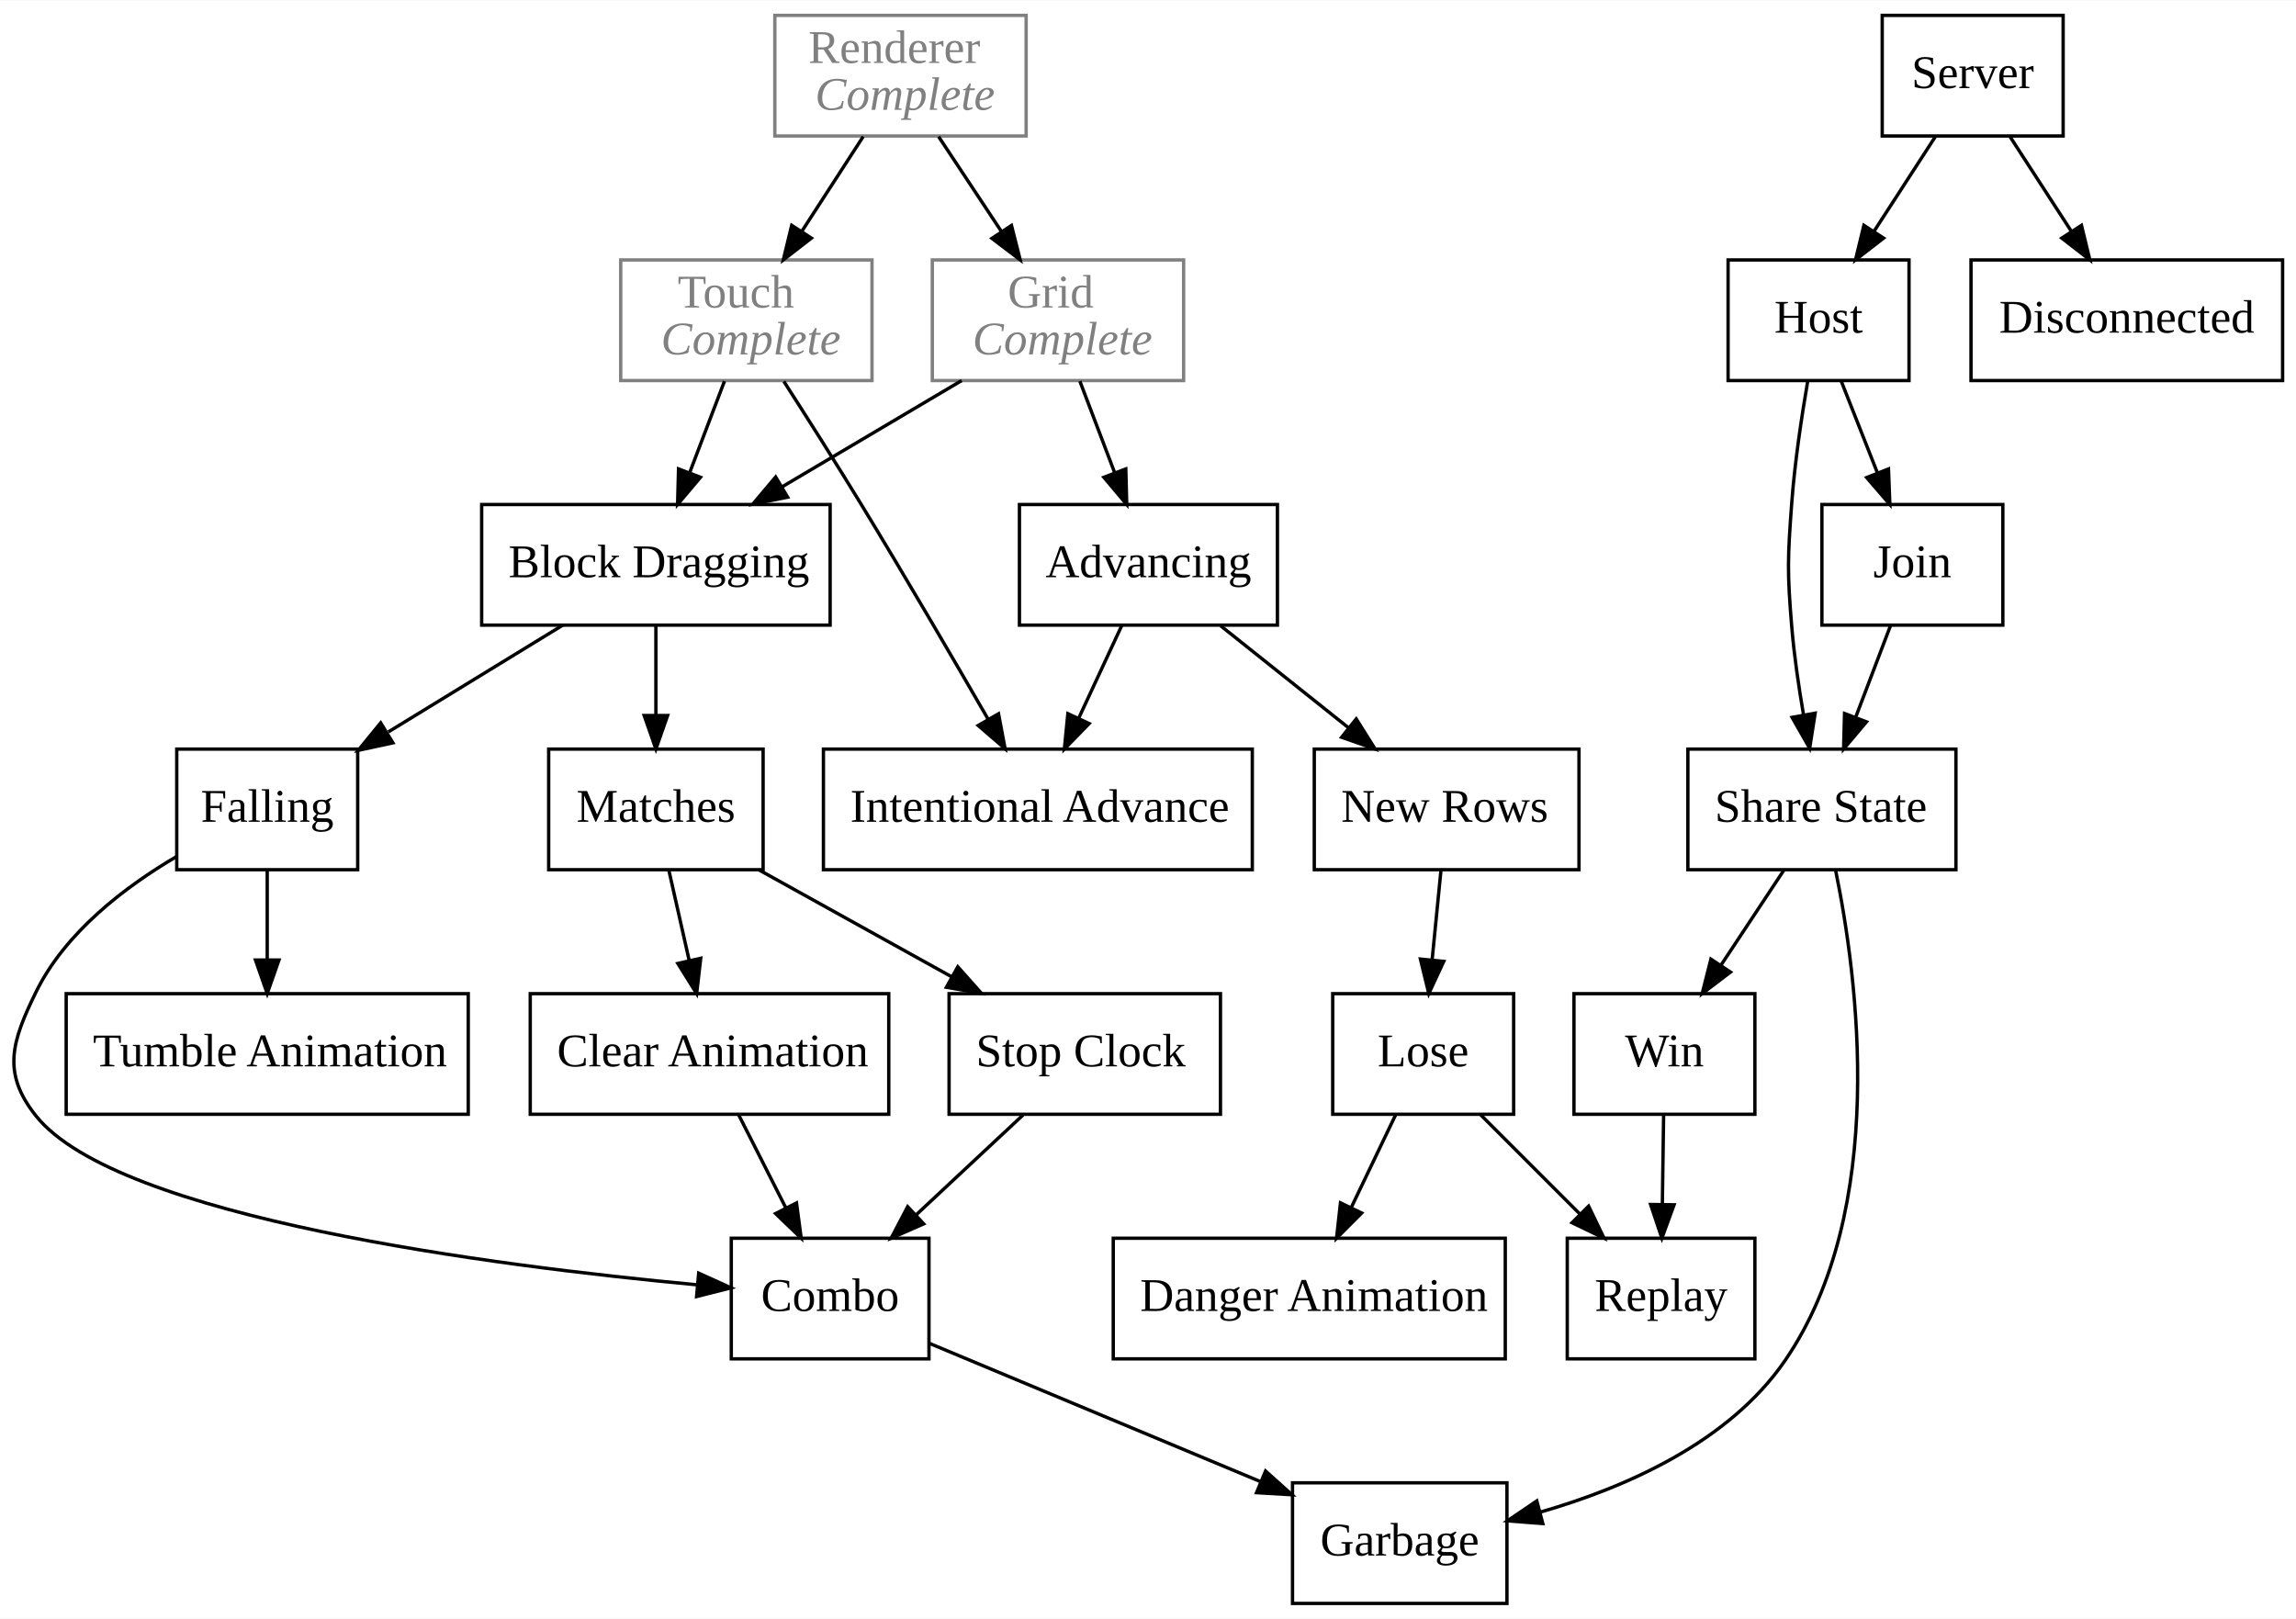
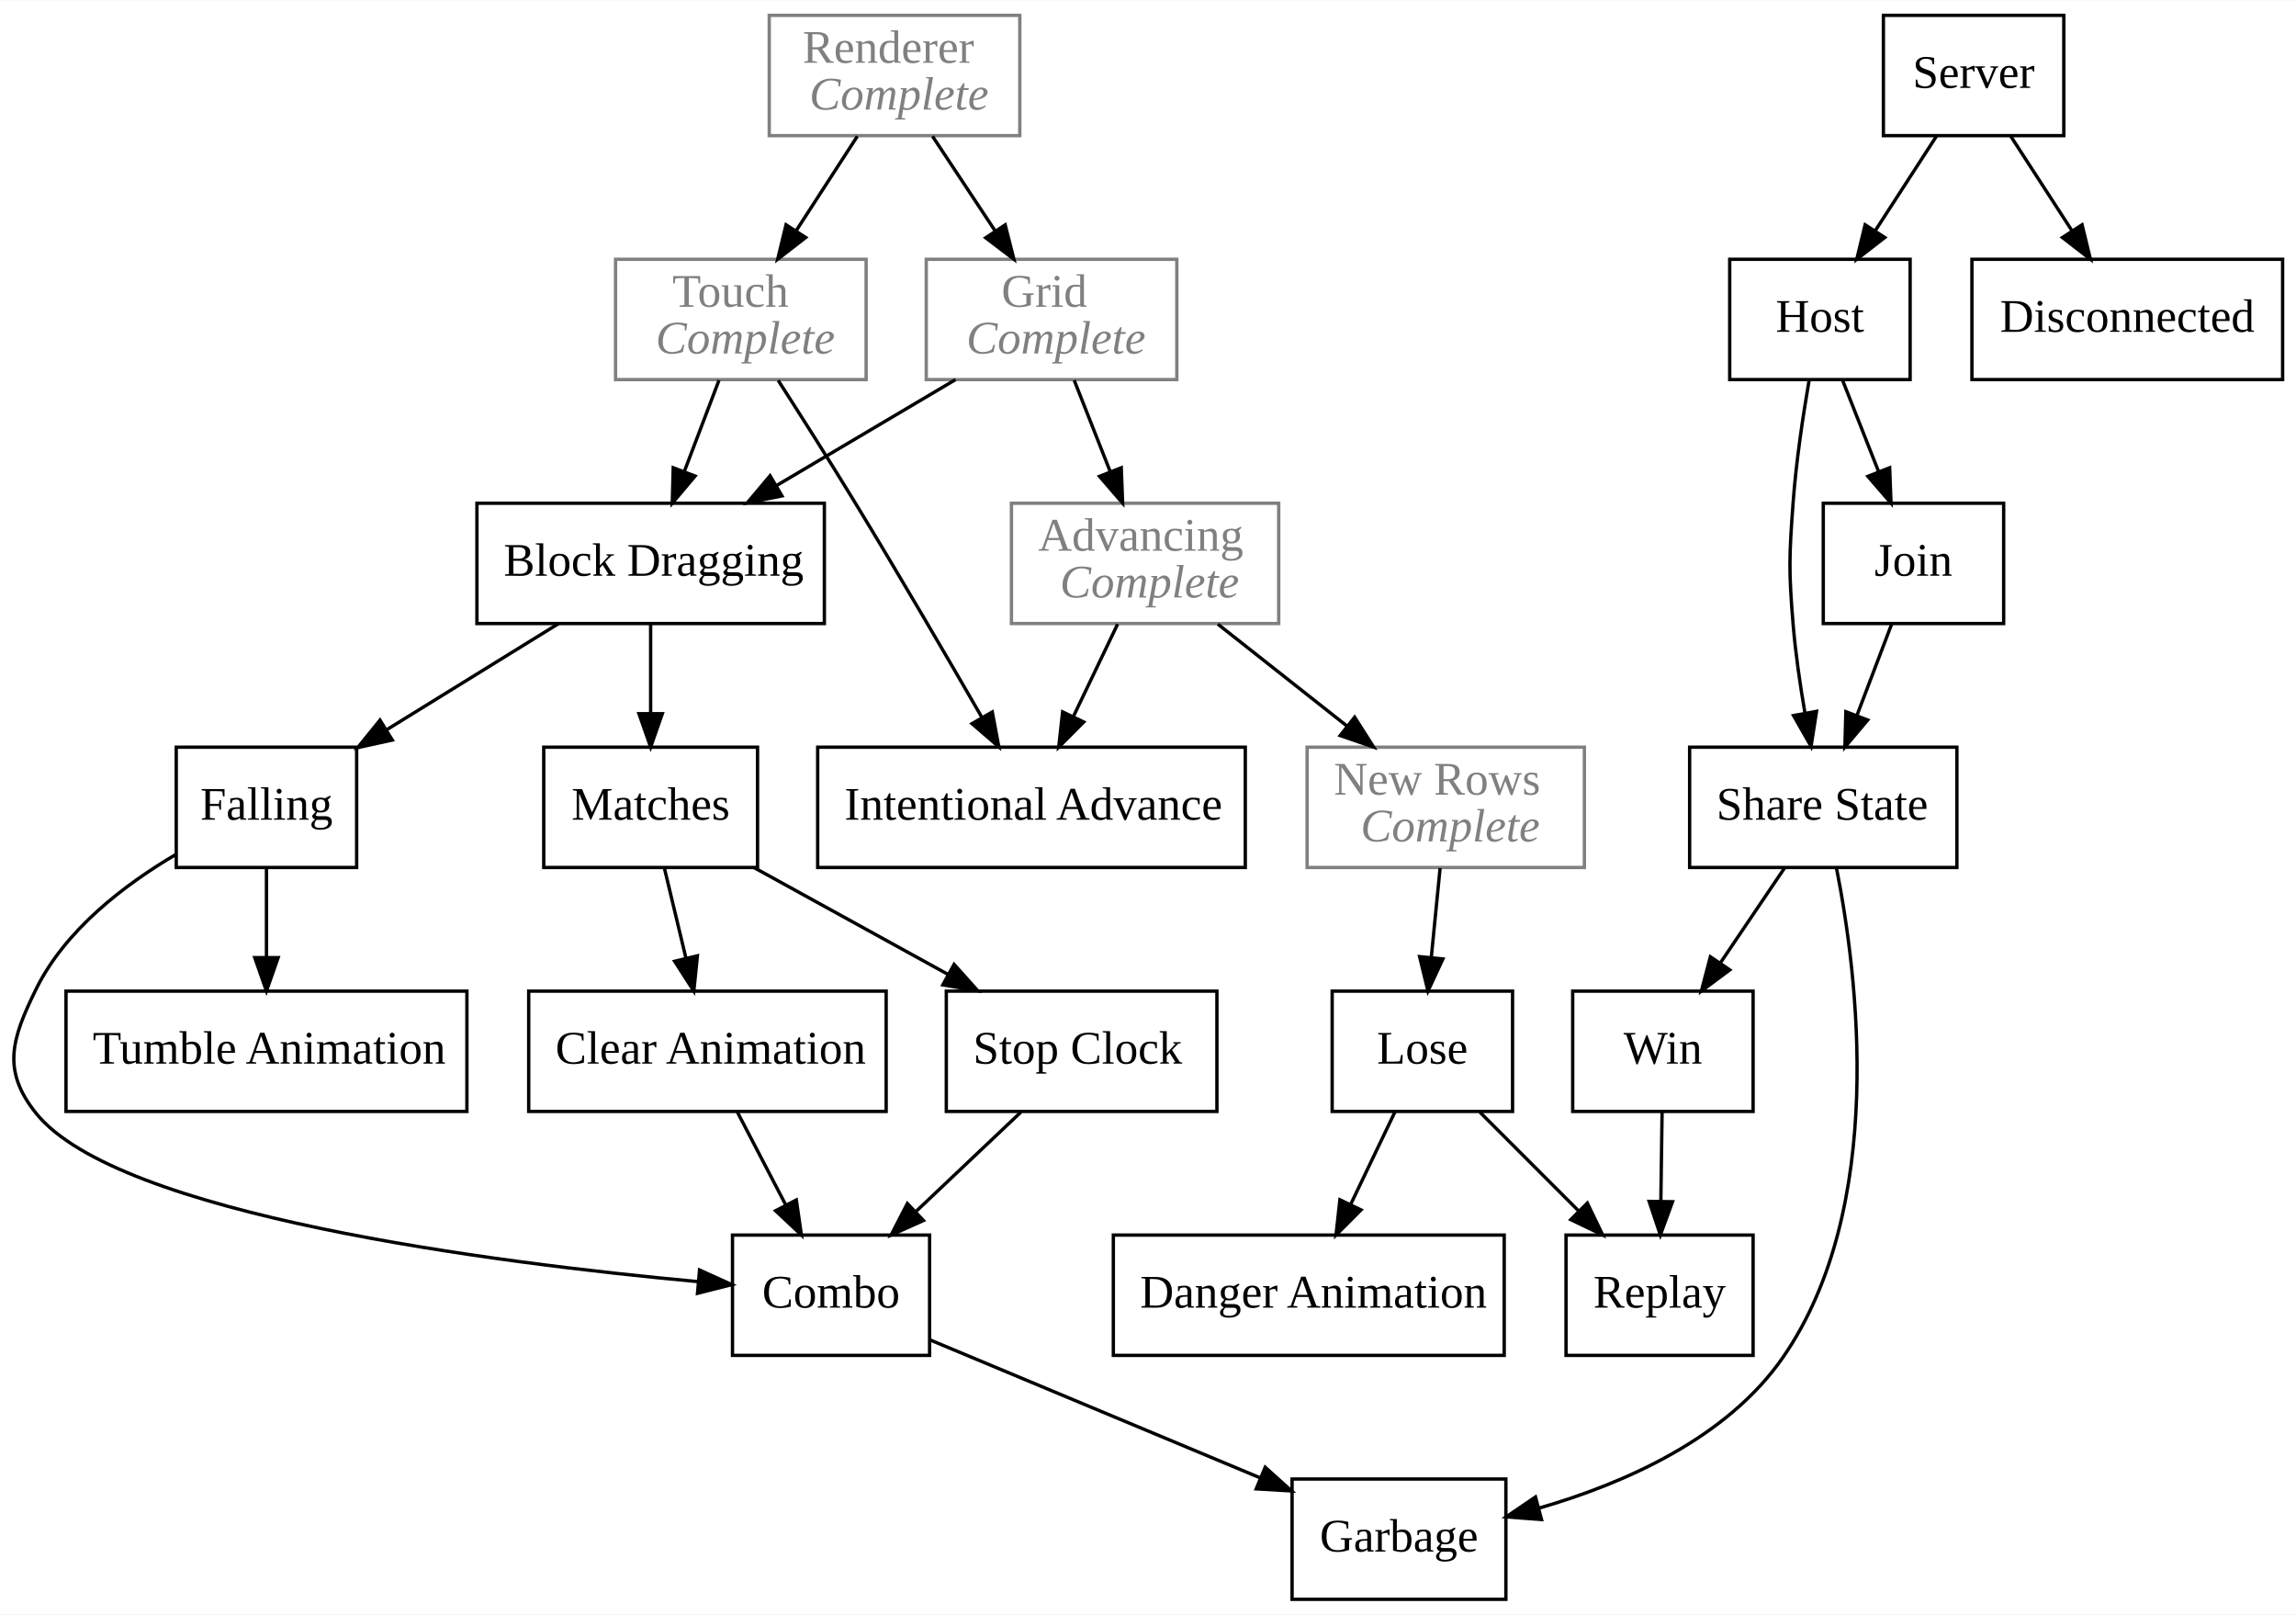
- <svg xmlns="http://www.w3.org/2000/svg" width="685pt" height="483pt" viewBox="0.00 0.00 685.25 483.00">
+ <svg xmlns="http://www.w3.org/2000/svg" width="687pt" height="483pt" viewBox="0.00 0.00 687.26 483.00">
  <g id="graph0" class="graph" transform="scale(1 1) rotate(0) translate(4 479)">
-     <polygon fill="white" stroke="none" points="-4,4 -4,-479 681.254,-479 681.254,4 -4,4" />
+     <polygon fill="white" stroke="none" points="-4,4 -4,-479 683.256,-479 683.256,4 -4,4" />
    <g id="node1" class="node">
-       <polygon fill="none" stroke="gray" points="227.254,-438.5 227.254,-474.5 302.254,-474.5 302.254,-438.5 227.254,-438.5" />
-       <text text-anchor="start" x="237.254" y="-460.3" font-family="Times New Roman,serif" font-size="14.00" fill="gray">Renderer </text>
-       <text text-anchor="start" x="235.254" y="-446.3" font-family="Times New Roman,serif" font-size="14.00" fill="gray"> </text>
-       <text text-anchor="start" x="239.254" y="-446.3" font-family="Times New Roman,serif" font-style="italic" font-size="14.00" fill="gray">Complete</text>
+       <polygon fill="none" stroke="gray" points="226.256,-438.5 226.256,-474.5 301.256,-474.5 301.256,-438.5 226.256,-438.5" />
+       <text text-anchor="start" x="236.256" y="-460.3" font-family="Times New Roman,serif" font-size="14.00" fill="gray">Renderer </text>
+       <text text-anchor="start" x="234.256" y="-446.3" font-family="Times New Roman,serif" font-size="14.00" fill="gray"> </text>
+       <text text-anchor="start" x="238.256" y="-446.3" font-family="Times New Roman,serif" font-style="italic" font-size="14.00" fill="gray">Complete</text>
    </g>
    <g id="node2" class="node">
-       <polygon fill="none" stroke="gray" points="274.254,-365.5 274.254,-401.5 349.254,-401.5 349.254,-365.5 274.254,-365.5" />
-       <text text-anchor="start" x="296.754" y="-387.3" font-family="Times New Roman,serif" font-size="14.00" fill="gray">Grid </text>
-       <text text-anchor="start" x="282.254" y="-373.3" font-family="Times New Roman,serif" font-size="14.00" fill="gray"> </text>
-       <text text-anchor="start" x="286.254" y="-373.3" font-family="Times New Roman,serif" font-style="italic" font-size="14.00" fill="gray">Complete</text>
+       <polygon fill="none" stroke="gray" points="273.256,-365.5 273.256,-401.5 348.256,-401.5 348.256,-365.5 273.256,-365.5" />
+       <text text-anchor="start" x="295.756" y="-387.3" font-family="Times New Roman,serif" font-size="14.00" fill="gray">Grid </text>
+       <text text-anchor="start" x="281.256" y="-373.3" font-family="Times New Roman,serif" font-size="14.00" fill="gray"> </text>
+       <text text-anchor="start" x="285.256" y="-373.3" font-family="Times New Roman,serif" font-style="italic" font-size="14.00" fill="gray">Complete</text>
    </g>
    <g id="edge1" class="edge">
-       <path fill="none" stroke="black" d="M276.131,-438.313C281.731,-429.853 288.596,-419.484 294.799,-410.112" />
-       <polygon fill="black" stroke="black" points="297.88,-411.799 300.481,-401.529 292.043,-407.935 297.88,-411.799" />
+       <path fill="none" stroke="black" d="M275.134,-438.313C280.733,-429.853 287.598,-419.484 293.801,-410.112" />
+       <polygon fill="black" stroke="black" points="296.882,-411.799 299.484,-401.529 291.045,-407.935 296.882,-411.799" />
    </g>
    <g id="node3" class="node">
-       <polygon fill="none" stroke="gray" points="181.254,-365.5 181.254,-401.5 256.254,-401.5 256.254,-365.5 181.254,-365.5" />
-       <text text-anchor="start" x="198.254" y="-387.3" font-family="Times New Roman,serif" font-size="14.00" fill="gray">Touch </text>
-       <text text-anchor="start" x="189.254" y="-373.3" font-family="Times New Roman,serif" font-size="14.00" fill="gray"> </text>
-       <text text-anchor="start" x="193.254" y="-373.3" font-family="Times New Roman,serif" font-style="italic" font-size="14.00" fill="gray">Complete</text>
+       <polygon fill="none" stroke="gray" points="180.256,-365.5 180.256,-401.5 255.256,-401.5 255.256,-365.5 180.256,-365.5" />
+       <text text-anchor="start" x="197.256" y="-387.3" font-family="Times New Roman,serif" font-size="14.00" fill="gray">Touch </text>
+       <text text-anchor="start" x="188.256" y="-373.3" font-family="Times New Roman,serif" font-size="14.00" fill="gray"> </text>
+       <text text-anchor="start" x="192.256" y="-373.3" font-family="Times New Roman,serif" font-style="italic" font-size="14.00" fill="gray">Complete</text>
    </g>
    <g id="edge2" class="edge">
-       <path fill="none" stroke="black" d="M253.618,-438.313C248.138,-429.853 241.419,-419.484 235.348,-410.112" />
-       <polygon fill="black" stroke="black" points="238.161,-408.018 229.786,-401.529 232.286,-411.824 238.161,-408.018" />
+       <path fill="none" stroke="black" d="M252.621,-438.313C247.14,-429.853 240.422,-419.484 234.35,-410.112" />
+       <polygon fill="black" stroke="black" points="237.164,-408.018 228.789,-401.529 231.289,-411.824 237.164,-408.018" />
    </g>
    <g id="node4" class="node">
-       <polygon fill="none" stroke="black" points="300.254,-292.5 300.254,-328.5 377.254,-328.5 377.254,-292.5 300.254,-292.5" />
-       <text text-anchor="middle" x="338.754" y="-306.8" font-family="Times New Roman,serif" font-size="14.00">Advancing</text>
+       <polygon fill="none" stroke="gray" points="298.756,-292.5 298.756,-328.5 378.756,-328.5 378.756,-292.5 298.756,-292.5" />
+       <text text-anchor="start" x="306.756" y="-314.3" font-family="Times New Roman,serif" font-size="14.00" fill="gray">Advancing </text>
+       <text text-anchor="start" x="309.256" y="-300.3" font-family="Times New Roman,serif" font-size="14.00" fill="gray"> </text>
+       <text text-anchor="start" x="313.256" y="-300.3" font-family="Times New Roman,serif" font-style="italic" font-size="14.00" fill="gray">Complete</text>
    </g>
    <g id="edge3" class="edge">
-       <path fill="none" stroke="black" d="M318.29,-365.313C321.407,-357.115 325.207,-347.123 328.682,-337.985" />
-       <polygon fill="black" stroke="black" points="331.995,-339.12 332.278,-328.529 325.452,-336.632 331.995,-339.12" />
+       <path fill="none" stroke="black" d="M317.534,-365.313C320.767,-357.115 324.708,-347.123 328.311,-337.985" />
+       <polygon fill="black" stroke="black" points="331.628,-339.116 332.041,-328.529 325.116,-336.548 331.628,-339.116" />
    </g>
    <g id="node6" class="node">
-       <polygon fill="none" stroke="black" points="139.754,-292.5 139.754,-328.5 243.754,-328.5 243.754,-292.5 139.754,-292.5" />
-       <text text-anchor="start" x="147.754" y="-306.8" font-family="Times New Roman,serif" font-size="14.00">Block Dragging</text>
+       <polygon fill="none" stroke="black" points="138.756,-292.5 138.756,-328.5 242.756,-328.5 242.756,-292.5 138.756,-292.5" />
+       <text text-anchor="start" x="146.756" y="-306.8" font-family="Times New Roman,serif" font-size="14.00">Block Dragging</text>
    </g>
    <g id="edge4" class="edge">
-       <path fill="none" stroke="black" d="M283.011,-365.494C266.95,-355.991 246.745,-344.036 229.431,-333.792" />
-       <polygon fill="black" stroke="black" points="231.067,-330.694 220.678,-328.614 227.502,-336.718 231.067,-330.694" />
+       <path fill="none" stroke="black" d="M282.013,-365.494C265.953,-355.991 245.747,-344.036 228.433,-333.792" />
+       <polygon fill="black" stroke="black" points="230.069,-330.694 219.681,-328.614 226.505,-336.718 230.069,-330.694" />
    </g>
    <g id="edge5" class="edge">
-       <path fill="none" stroke="black" d="M212.218,-365.313C209.1,-357.115 205.3,-347.123 201.825,-337.985" />
-       <polygon fill="black" stroke="black" points="205.055,-336.632 198.229,-328.529 198.512,-339.12 205.055,-336.632" />
+       <path fill="none" stroke="black" d="M211.22,-365.313C208.103,-357.115 204.303,-347.123 200.828,-337.985" />
+       <polygon fill="black" stroke="black" points="204.058,-336.632 197.232,-328.529 197.515,-339.12 204.058,-336.632" />
    </g>
    <g id="node9" class="node">
-       <polygon fill="none" stroke="black" points="241.754,-219.5 241.754,-255.5 369.754,-255.5 369.754,-219.5 241.754,-219.5" />
-       <text text-anchor="start" x="249.754" y="-233.8" font-family="Times New Roman,serif" font-size="14.00">Intentional Advance</text>
+       <polygon fill="none" stroke="black" points="240.756,-219.5 240.756,-255.5 368.756,-255.5 368.756,-219.5 240.756,-219.5" />
+       <text text-anchor="start" x="248.756" y="-233.8" font-family="Times New Roman,serif" font-size="14.00">Intentional Advance</text>
    </g>
    <g id="edge6" class="edge">
-       <path fill="none" stroke="black" d="M229.939,-365.252C236.649,-354.817 245.301,-341.212 252.754,-329 265.92,-307.427 280.39,-282.642 290.879,-264.471" />
-       <polygon fill="black" stroke="black" points="294.016,-266.036 295.973,-255.623 287.95,-262.543 294.016,-266.036" />
+       <path fill="none" stroke="black" d="M228.941,-365.252C235.652,-354.817 244.303,-341.212 251.756,-329 264.922,-307.427 279.392,-282.642 289.881,-264.471" />
+       <polygon fill="black" stroke="black" points="293.019,-266.036 294.976,-255.623 286.953,-262.543 293.019,-266.036" />
    </g>
    <g id="node5" class="node">
-       <polygon fill="none" stroke="black" points="388.254,-219.5 388.254,-255.5 467.254,-255.5 467.254,-219.5 388.254,-219.5" />
-       <text text-anchor="start" x="396.254" y="-233.8" font-family="Times New Roman,serif" font-size="14.00">New Rows</text>
+       <polygon fill="none" stroke="gray" points="387.256,-219.5 387.256,-255.5 470.256,-255.5 470.256,-219.5 387.256,-219.5" />
+       <text text-anchor="start" x="395.256" y="-241.3" font-family="Times New Roman,serif" font-size="14.00" fill="gray">New Rows </text>
+       <text text-anchor="start" x="399.256" y="-227.3" font-family="Times New Roman,serif" font-size="14.00" fill="gray"> </text>
+       <text text-anchor="start" x="403.256" y="-227.3" font-family="Times New Roman,serif" font-style="italic" font-size="14.00" fill="gray">Complete</text>
    </g>
    <g id="edge7" class="edge">
-       <path fill="none" stroke="black" d="M360.298,-292.313C371.777,-283.156 386.061,-271.76 398.527,-261.816" />
-       <polygon fill="black" stroke="black" points="400.773,-264.501 406.408,-255.529 396.408,-259.029 400.773,-264.501" />
+       <path fill="none" stroke="black" d="M360.543,-292.313C372.15,-283.156 386.596,-271.76 399.201,-261.816" />
+       <polygon fill="black" stroke="black" points="401.487,-264.47 407.17,-255.529 397.151,-258.975 401.487,-264.47" />
    </g>
    <g id="edge8" class="edge">
-       <path fill="none" stroke="black" d="M330.765,-292.313C326.914,-284.028 322.212,-273.91 317.928,-264.693" />
-       <polygon fill="black" stroke="black" points="321.057,-263.122 313.668,-255.529 314.709,-266.072 321.057,-263.122" />
+       <path fill="none" stroke="black" d="M330.526,-292.313C326.558,-284.028 321.713,-273.91 317.299,-264.693" />
+       <polygon fill="black" stroke="black" points="320.387,-263.036 312.911,-255.529 314.073,-266.06 320.387,-263.036" />
    </g>
    <g id="node14" class="node">
-       <polygon fill="none" stroke="black" points="393.754,-146.5 393.754,-182.5 447.754,-182.5 447.754,-146.5 393.754,-146.5" />
-       <text text-anchor="middle" x="420.754" y="-160.8" font-family="Times New Roman,serif" font-size="14.00">Lose</text>
+       <polygon fill="none" stroke="black" points="394.756,-146.5 394.756,-182.5 448.756,-182.5 448.756,-146.5 394.756,-146.5" />
+       <text text-anchor="middle" x="421.756" y="-160.8" font-family="Times New Roman,serif" font-size="14.00">Lose</text>
    </g>
    <g id="edge9" class="edge">
-       <path fill="none" stroke="black" d="M426.059,-219.313C425.268,-211.289 424.308,-201.547 423.422,-192.569" />
-       <polygon fill="black" stroke="black" points="426.897,-192.137 422.433,-182.529 419.931,-192.824 426.897,-192.137" />
+       <path fill="none" stroke="black" d="M427.062,-219.313C426.271,-211.289 425.31,-201.547 424.425,-192.569" />
+       <polygon fill="black" stroke="black" points="427.899,-192.137 423.435,-182.529 420.933,-192.824 427.899,-192.137" />
    </g>
    <g id="node7" class="node">
-       <polygon fill="none" stroke="black" points="159.754,-219.5 159.754,-255.5 223.754,-255.5 223.754,-219.5 159.754,-219.5" />
-       <text text-anchor="middle" x="191.754" y="-233.8" font-family="Times New Roman,serif" font-size="14.00">Matches</text>
+       <polygon fill="none" stroke="black" points="158.756,-219.5 158.756,-255.5 222.756,-255.5 222.756,-219.5 158.756,-219.5" />
+       <text text-anchor="middle" x="190.756" y="-233.8" font-family="Times New Roman,serif" font-size="14.00">Matches</text>
    </g>
    <g id="edge10" class="edge">
-       <path fill="none" stroke="black" d="M191.754,-292.313C191.754,-284.289 191.754,-274.547 191.754,-265.569" />
-       <polygon fill="black" stroke="black" points="195.254,-265.529 191.754,-255.529 188.254,-265.529 195.254,-265.529" />
+       <path fill="none" stroke="black" d="M190.756,-292.313C190.756,-284.289 190.756,-274.547 190.756,-265.569" />
+       <polygon fill="black" stroke="black" points="194.256,-265.529 190.756,-255.529 187.256,-265.529 194.256,-265.529" />
    </g>
    <g id="node8" class="node">
-       <polygon fill="none" stroke="black" points="48.754,-219.5 48.754,-255.5 102.754,-255.5 102.754,-219.5 48.754,-219.5" />
-       <text text-anchor="middle" x="75.754" y="-233.8" font-family="Times New Roman,serif" font-size="14.00">Falling</text>
+       <polygon fill="none" stroke="black" points="48.756,-219.5 48.756,-255.5 102.756,-255.5 102.756,-219.5 48.756,-219.5" />
+       <text text-anchor="middle" x="75.756" y="-233.8" font-family="Times New Roman,serif" font-size="14.00">Falling</text>
    </g>
    <g id="edge11" class="edge">
-       <path fill="none" stroke="black" d="M163.969,-292.494C148.36,-282.94 128.701,-270.907 111.904,-260.627" />
-       <polygon fill="black" stroke="black" points="113.268,-257.358 102.912,-255.123 109.614,-263.328 113.268,-257.358" />
+       <path fill="none" stroke="black" d="M163.211,-292.494C147.849,-283.009 128.529,-271.081 111.958,-260.85" />
+       <polygon fill="black" stroke="black" points="113.424,-257.643 103.077,-255.368 109.747,-263.599 113.424,-257.643" />
    </g>
    <g id="node10" class="node">
-       <polygon fill="none" stroke="black" points="279.254,-146.5 279.254,-182.5 360.254,-182.5 360.254,-146.5 279.254,-146.5" />
-       <text text-anchor="start" x="287.254" y="-160.8" font-family="Times New Roman,serif" font-size="14.00">Stop Clock</text>
+       <polygon fill="none" stroke="black" points="279.256,-146.5 279.256,-182.5 360.256,-182.5 360.256,-146.5 279.256,-146.5" />
+       <text text-anchor="start" x="287.256" y="-160.8" font-family="Times New Roman,serif" font-size="14.00">Stop Clock</text>
    </g>
    <g id="edge12" class="edge">
-       <path fill="none" stroke="black" d="M222.413,-219.494C239.701,-209.904 261.492,-197.817 280.072,-187.511" />
-       <polygon fill="black" stroke="black" points="281.854,-190.525 288.901,-182.614 278.458,-184.404 281.854,-190.525" />
+       <path fill="none" stroke="black" d="M221.655,-219.494C239.078,-209.904 261.04,-197.817 279.764,-187.511" />
+       <polygon fill="black" stroke="black" points="281.589,-190.502 288.662,-182.614 278.214,-184.369 281.589,-190.502" />
    </g>
    <g id="node12" class="node">
-       <polygon fill="none" stroke="black" points="154.254,-146.5 154.254,-182.5 261.254,-182.5 261.254,-146.5 154.254,-146.5" />
-       <text text-anchor="start" x="162.254" y="-160.8" font-family="Times New Roman,serif" font-size="14.00">Clear Animation</text>
+       <polygon fill="none" stroke="black" points="154.256,-146.5 154.256,-182.5 261.256,-182.5 261.256,-146.5 154.256,-146.5" />
+       <text text-anchor="start" x="162.256" y="-160.8" font-family="Times New Roman,serif" font-size="14.00">Clear Animation</text>
    </g>
    <g id="edge13" class="edge">
-       <path fill="none" stroke="black" d="M195.627,-219.313C197.435,-211.289 199.63,-201.547 201.654,-192.569" />
-       <polygon fill="black" stroke="black" points="205.132,-193.054 203.916,-182.529 198.303,-191.515 205.132,-193.054" />
+       <path fill="none" stroke="black" d="M194.871,-219.313C196.813,-211.202 199.176,-201.336 201.345,-192.277" />
+       <polygon fill="black" stroke="black" points="204.754,-193.069 203.679,-182.529 197.946,-191.439 204.754,-193.069" />
    </g>
    <g id="node11" class="node">
-       <polygon fill="none" stroke="black" points="15.754,-146.5 15.754,-182.5 135.754,-182.5 135.754,-146.5 15.754,-146.5" />
-       <text text-anchor="start" x="23.754" y="-160.8" font-family="Times New Roman,serif" font-size="14.00">Tumble Animation</text>
+       <polygon fill="none" stroke="black" points="15.756,-146.5 15.756,-182.5 135.756,-182.5 135.756,-146.5 15.756,-146.5" />
+       <text text-anchor="start" x="23.756" y="-160.8" font-family="Times New Roman,serif" font-size="14.00">Tumble Animation</text>
    </g>
    <g id="edge14" class="edge">
-       <path fill="none" stroke="black" d="M75.754,-219.313C75.754,-211.289 75.754,-201.547 75.754,-192.569" />
-       <polygon fill="black" stroke="black" points="79.254,-192.529 75.754,-182.529 72.254,-192.529 79.254,-192.529" />
+       <path fill="none" stroke="black" d="M75.756,-219.313C75.756,-211.289 75.756,-201.547 75.756,-192.569" />
+       <polygon fill="black" stroke="black" points="79.256,-192.529 75.756,-182.529 72.256,-192.529 79.256,-192.529" />
    </g>
    <g id="node13" class="node">
-       <polygon fill="none" stroke="black" points="214.254,-73.5 214.254,-109.5 273.254,-109.5 273.254,-73.5 214.254,-73.5" />
-       <text text-anchor="middle" x="243.754" y="-87.8" font-family="Times New Roman,serif" font-size="14.00">Combo</text>
+       <polygon fill="none" stroke="black" points="215.256,-73.5 215.256,-109.5 274.256,-109.5 274.256,-73.5 215.256,-73.5" />
+       <text text-anchor="middle" x="244.756" y="-87.8" font-family="Times New Roman,serif" font-size="14.00">Combo</text>
    </g>
    <g id="edge15" class="edge">
-       <path fill="none" stroke="black" d="M48.716,-223.444C33.355,-214.423 15.491,-200.831 6.754,-183 -0.482,-168.233 -3.515,-158.845 6.754,-146 31.029,-115.633 143.227,-101.259 204.141,-95.591" />
-       <polygon fill="black" stroke="black" points="204.523,-99.071 214.172,-94.694 203.899,-92.099 204.523,-99.071" />
+       <path fill="none" stroke="black" d="M48.718,-223.444C33.357,-214.423 15.494,-200.831 6.756,-183 -0.48,-168.233 -3.518,-158.84 6.756,-146 31.143,-115.522 143.81,-101.197 204.979,-95.565" />
+       <polygon fill="black" stroke="black" points="205.398,-99.042 215.051,-94.674 204.781,-92.069 205.398,-99.042" />
    </g>
    <g id="edge16" class="edge">
-       <path fill="none" stroke="black" d="M301.356,-146.313C291.741,-137.33 279.82,-126.193 269.321,-116.386" />
-       <polygon fill="black" stroke="black" points="271.678,-113.798 261.982,-109.529 266.9,-118.913 271.678,-113.798" />
+       <path fill="none" stroke="black" d="M301.601,-146.313C292.204,-137.417 280.576,-126.409 270.29,-116.672" />
+       <polygon fill="black" stroke="black" points="272.413,-113.862 262.744,-109.529 267.6,-118.945 272.413,-113.862" />
    </g>
    <g id="edge17" class="edge">
-       <path fill="none" stroke="black" d="M216.468,-146.313C220.669,-138.028 225.799,-127.91 230.472,-118.693" />
-       <polygon fill="black" stroke="black" points="233.719,-120.031 235.119,-109.529 227.475,-116.865 233.719,-120.031" />
+       <path fill="none" stroke="black" d="M216.713,-146.313C221.076,-137.941 226.414,-127.697 231.258,-118.403" />
+       <polygon fill="black" stroke="black" points="234.364,-120.014 235.882,-109.529 228.157,-116.779 234.364,-120.014" />
    </g>
    <g id="node21" class="node">
-       <polygon fill="none" stroke="black" points="381.754,-0.5 381.754,-36.5 445.754,-36.5 445.754,-0.5 381.754,-0.5" />
-       <text text-anchor="middle" x="413.754" y="-14.8" font-family="Times New Roman,serif" font-size="14.00">Garbage</text>
+       <polygon fill="none" stroke="black" points="382.756,-0.5 382.756,-36.5 446.756,-36.5 446.756,-0.5 382.756,-0.5" />
+       <text text-anchor="middle" x="414.756" y="-14.8" font-family="Times New Roman,serif" font-size="14.00">Garbage</text>
    </g>
    <g id="edge18" class="edge">
-       <path fill="none" stroke="black" d="M273.365,-78.133C300.662,-66.732 341.458,-49.694 372.047,-36.919" />
-       <polygon fill="black" stroke="black" points="373.712,-40.016 381.591,-32.933 371.014,-33.557 373.712,-40.016" />
+       <path fill="none" stroke="black" d="M274.368,-78.133C301.665,-66.732 342.46,-49.694 373.05,-36.919" />
+       <polygon fill="black" stroke="black" points="374.714,-40.016 382.593,-32.933 372.017,-33.557 374.714,-40.016" />
    </g>
    <g id="node15" class="node">
-       <polygon fill="none" stroke="black" points="328.254,-73.5 328.254,-109.5 445.254,-109.5 445.254,-73.5 328.254,-73.5" />
-       <text text-anchor="start" x="336.254" y="-87.8" font-family="Times New Roman,serif" font-size="14.00">Danger Animation</text>
+       <polygon fill="none" stroke="black" points="329.256,-73.5 329.256,-109.5 446.256,-109.5 446.256,-73.5 329.256,-73.5" />
+       <text text-anchor="start" x="337.256" y="-87.8" font-family="Times New Roman,serif" font-size="14.00">Danger Animation</text>
    </g>
    <g id="edge19" class="edge">
-       <path fill="none" stroke="black" d="M412.523,-146.313C408.556,-138.028 403.711,-127.91 399.297,-118.693" />
-       <polygon fill="black" stroke="black" points="402.384,-117.036 394.908,-109.529 396.071,-120.06 402.384,-117.036" />
+       <path fill="none" stroke="black" d="M413.526,-146.313C409.558,-138.028 404.713,-127.91 400.299,-118.693" />
+       <polygon fill="black" stroke="black" points="403.387,-117.036 395.911,-109.529 397.073,-120.06 403.387,-117.036" />
    </g>
    <g id="node23" class="node">
-       <polygon fill="none" stroke="black" points="463.754,-73.5 463.754,-109.5 519.754,-109.5 519.754,-73.5 463.754,-73.5" />
-       <text text-anchor="middle" x="491.754" y="-87.8" font-family="Times New Roman,serif" font-size="14.00">Replay</text>
+       <polygon fill="none" stroke="black" points="464.756,-73.5 464.756,-109.5 520.756,-109.5 520.756,-73.5 464.756,-73.5" />
+       <text text-anchor="middle" x="492.756" y="-87.8" font-family="Times New Roman,serif" font-size="14.00">Replay</text>
    </g>
    <g id="edge20" class="edge">
-       <path fill="none" stroke="black" d="M437.941,-146.313C446.836,-137.417 457.844,-126.409 467.582,-116.672" />
-       <polygon fill="black" stroke="black" points="470.129,-119.075 474.725,-109.529 465.179,-114.125 470.129,-119.075" />
+       <path fill="none" stroke="black" d="M438.943,-146.313C447.839,-137.417 458.847,-126.409 468.584,-116.672" />
+       <polygon fill="black" stroke="black" points="471.131,-119.075 475.727,-109.529 466.181,-114.125 471.131,-119.075" />
    </g>
    <g id="node16" class="node">
-       <polygon fill="none" stroke="black" points="557.754,-438.5 557.754,-474.5 611.754,-474.5 611.754,-438.5 557.754,-438.5" />
-       <text text-anchor="middle" x="584.754" y="-452.8" font-family="Times New Roman,serif" font-size="14.00">Server</text>
+       <polygon fill="none" stroke="black" points="559.756,-438.5 559.756,-474.5 613.756,-474.5 613.756,-438.5 559.756,-438.5" />
+       <text text-anchor="middle" x="586.756" y="-452.8" font-family="Times New Roman,serif" font-size="14.00">Server</text>
    </g>
    <g id="node17" class="node">
-       <polygon fill="none" stroke="black" points="511.754,-365.5 511.754,-401.5 565.754,-401.5 565.754,-365.5 511.754,-365.5" />
-       <text text-anchor="middle" x="538.754" y="-379.8" font-family="Times New Roman,serif" font-size="14.00">Host</text>
+       <polygon fill="none" stroke="black" points="513.756,-365.5 513.756,-401.5 567.756,-401.5 567.756,-365.5 513.756,-365.5" />
+       <text text-anchor="middle" x="540.756" y="-379.8" font-family="Times New Roman,serif" font-size="14.00">Host</text>
    </g>
    <g id="edge21" class="edge">
-       <path fill="none" stroke="black" d="M573.618,-438.313C568.138,-429.853 561.419,-419.484 555.348,-410.112" />
-       <polygon fill="black" stroke="black" points="558.161,-408.018 549.786,-401.529 552.286,-411.824 558.161,-408.018" />
+       <path fill="none" stroke="black" d="M575.621,-438.313C570.14,-429.853 563.422,-419.484 557.35,-410.112" />
+       <polygon fill="black" stroke="black" points="560.164,-408.018 551.789,-401.529 554.289,-411.824 560.164,-408.018" />
    </g>
    <g id="node19" class="node">
-       <polygon fill="none" stroke="black" points="584.254,-365.5 584.254,-401.5 677.254,-401.5 677.254,-365.5 584.254,-365.5" />
-       <text text-anchor="middle" x="630.754" y="-379.8" font-family="Times New Roman,serif" font-size="14.00">Disconnected</text>
+       <polygon fill="none" stroke="black" points="586.256,-365.5 586.256,-401.5 679.256,-401.5 679.256,-365.5 586.256,-365.5" />
+       <text text-anchor="middle" x="632.756" y="-379.8" font-family="Times New Roman,serif" font-size="14.00">Disconnected</text>
    </g>
    <g id="edge22" class="edge">
-       <path fill="none" stroke="black" d="M595.889,-438.313C601.37,-429.853 608.088,-419.484 614.16,-410.112" />
-       <polygon fill="black" stroke="black" points="617.221,-411.824 619.721,-401.529 611.346,-408.018 617.221,-411.824" />
+       <path fill="none" stroke="black" d="M597.891,-438.313C603.372,-429.853 610.091,-419.484 616.162,-410.112" />
+       <polygon fill="black" stroke="black" points="619.223,-411.824 621.723,-401.529 613.349,-408.018 619.223,-411.824" />
    </g>
    <g id="node18" class="node">
-       <polygon fill="none" stroke="black" points="539.754,-292.5 539.754,-328.5 593.754,-328.5 593.754,-292.5 539.754,-292.5" />
-       <text text-anchor="middle" x="566.754" y="-306.8" font-family="Times New Roman,serif" font-size="14.00">Join</text>
+       <polygon fill="none" stroke="black" points="541.756,-292.5 541.756,-328.5 595.756,-328.5 595.756,-292.5 541.756,-292.5" />
+       <text text-anchor="middle" x="568.756" y="-306.8" font-family="Times New Roman,serif" font-size="14.00">Join</text>
    </g>
    <g id="edge23" class="edge">
-       <path fill="none" stroke="black" d="M545.532,-365.313C548.765,-357.115 552.705,-347.123 556.309,-337.985" />
-       <polygon fill="black" stroke="black" points="559.625,-339.116 560.038,-328.529 553.113,-336.548 559.625,-339.116" />
+       <path fill="none" stroke="black" d="M547.534,-365.313C550.767,-357.115 554.708,-347.123 558.311,-337.985" />
+       <polygon fill="black" stroke="black" points="561.628,-339.116 562.041,-328.529 555.116,-336.548 561.628,-339.116" />
    </g>
    <g id="node20" class="node">
-       <polygon fill="none" stroke="black" points="499.754,-219.5 499.754,-255.5 579.754,-255.5 579.754,-219.5 499.754,-219.5" />
-       <text text-anchor="start" x="507.754" y="-233.8" font-family="Times New Roman,serif" font-size="14.00">Share State</text>
+       <polygon fill="none" stroke="black" points="501.756,-219.5 501.756,-255.5 581.756,-255.5 581.756,-219.5 501.756,-219.5" />
+       <text text-anchor="start" x="509.756" y="-233.8" font-family="Times New Roman,serif" font-size="14.00">Share State</text>
    </g>
    <g id="edge24" class="edge">
-       <path fill="none" stroke="black" d="M535.505,-365.225C533.708,-354.781 531.659,-341.175 530.754,-329 529.534,-312.601 529.385,-308.387 530.754,-292 531.47,-283.421 532.822,-274.147 534.265,-265.769" />
-       <polygon fill="black" stroke="black" points="537.74,-266.223 536.1,-255.755 530.855,-264.961 537.74,-266.223" />
+       <path fill="none" stroke="black" d="M537.508,-365.225C535.71,-354.781 533.661,-341.175 532.756,-329 531.537,-312.601 531.387,-308.387 532.756,-292 533.473,-283.421 534.825,-274.147 536.268,-265.769" />
+       <polygon fill="black" stroke="black" points="539.743,-266.223 538.102,-255.755 532.857,-264.961 539.743,-266.223" />
    </g>
    <g id="edge25" class="edge">
-       <path fill="none" stroke="black" d="M560.218,-292.313C557.1,-284.115 553.3,-274.123 549.825,-264.985" />
-       <polygon fill="black" stroke="black" points="553.055,-263.632 546.229,-255.529 546.512,-266.12 553.055,-263.632" />
+       <path fill="none" stroke="black" d="M562.22,-292.313C559.103,-284.115 555.303,-274.123 551.828,-264.985" />
+       <polygon fill="black" stroke="black" points="555.058,-263.632 548.232,-255.529 548.515,-266.12 555.058,-263.632" />
    </g>
    <g id="edge26" class="edge">
-       <path fill="none" stroke="black" d="M543.829,-219.399C550.391,-187.49 559.653,-118.043 528.754,-73 512.039,-48.634 481.25,-35.112 455.734,-27.762" />
-       <polygon fill="black" stroke="black" points="456.46,-24.333 445.897,-25.149 454.664,-31.099 456.46,-24.333" />
+       <path fill="none" stroke="black" d="M545.703,-219.385C552.031,-187.453 560.806,-117.968 529.756,-73 512.967,-48.685 482.182,-35.161 456.686,-27.796" />
+       <polygon fill="black" stroke="black" points="457.422,-24.37 446.858,-25.178 455.62,-31.134 457.422,-24.37" />
    </g>
    <g id="node22" class="node">
-       <polygon fill="none" stroke="black" points="465.754,-146.5 465.754,-182.5 519.754,-182.5 519.754,-146.5 465.754,-146.5" />
-       <text text-anchor="middle" x="492.754" y="-160.8" font-family="Times New Roman,serif" font-size="14.00">Win</text>
+       <polygon fill="none" stroke="black" points="466.756,-146.5 466.756,-182.5 520.756,-182.5 520.756,-146.5 466.756,-146.5" />
+       <text text-anchor="middle" x="493.756" y="-160.8" font-family="Times New Roman,serif" font-size="14.00">Win</text>
    </g>
    <g id="edge27" class="edge">
-       <path fill="none" stroke="black" d="M528.376,-219.313C522.776,-210.853 515.912,-200.484 509.708,-191.112" />
-       <polygon fill="black" stroke="black" points="512.465,-188.935 504.026,-182.529 506.628,-192.799 512.465,-188.935" />
+       <path fill="none" stroke="black" d="M530.137,-219.313C524.359,-210.766 517.262,-200.269 510.876,-190.823" />
+       <polygon fill="black" stroke="black" points="513.769,-188.853 505.269,-182.529 507.97,-192.774 513.769,-188.853" />
    </g>
    <g id="edge28" class="edge">
-       <path fill="none" stroke="black" d="M492.512,-146.313C492.399,-138.289 492.261,-128.547 492.135,-119.569" />
-       <polygon fill="black" stroke="black" points="495.634,-119.479 491.993,-109.529 488.635,-119.577 495.634,-119.479" />
+       <path fill="none" stroke="black" d="M493.514,-146.313C493.401,-138.289 493.264,-128.547 493.137,-119.569" />
+       <polygon fill="black" stroke="black" points="496.637,-119.479 492.996,-109.529 489.637,-119.577 496.637,-119.479" />
    </g>
  </g>
</svg>
